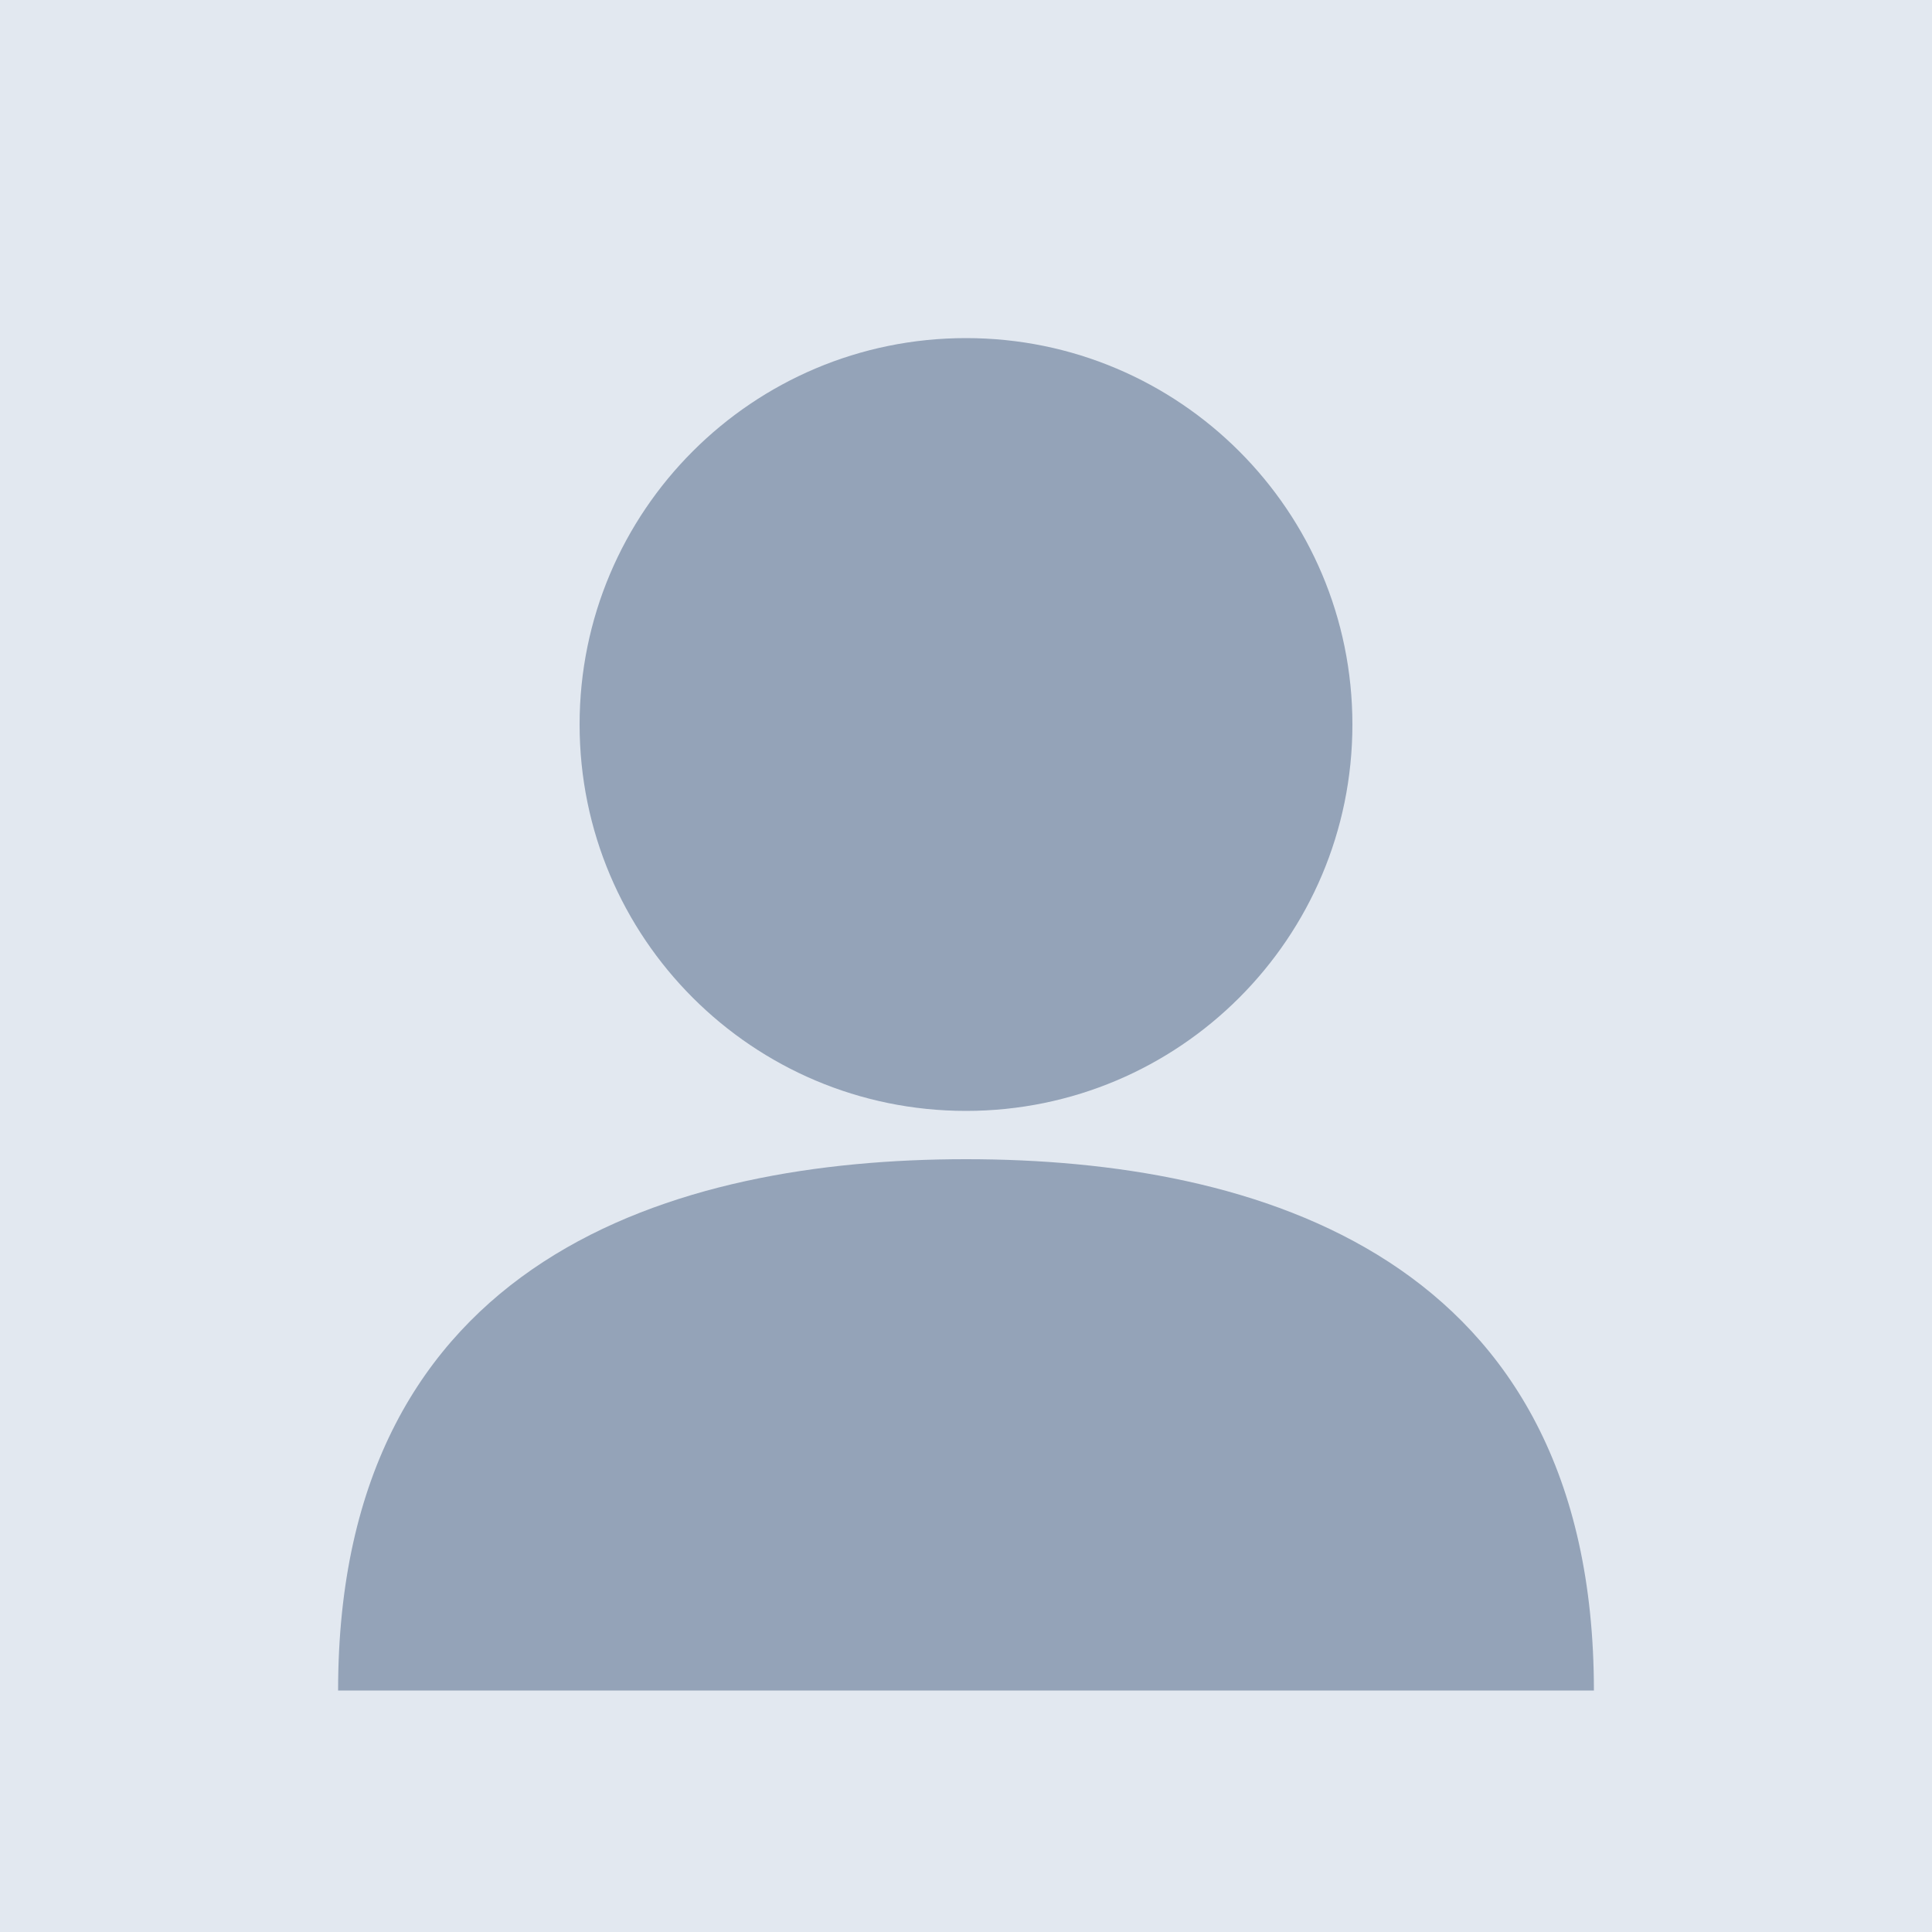
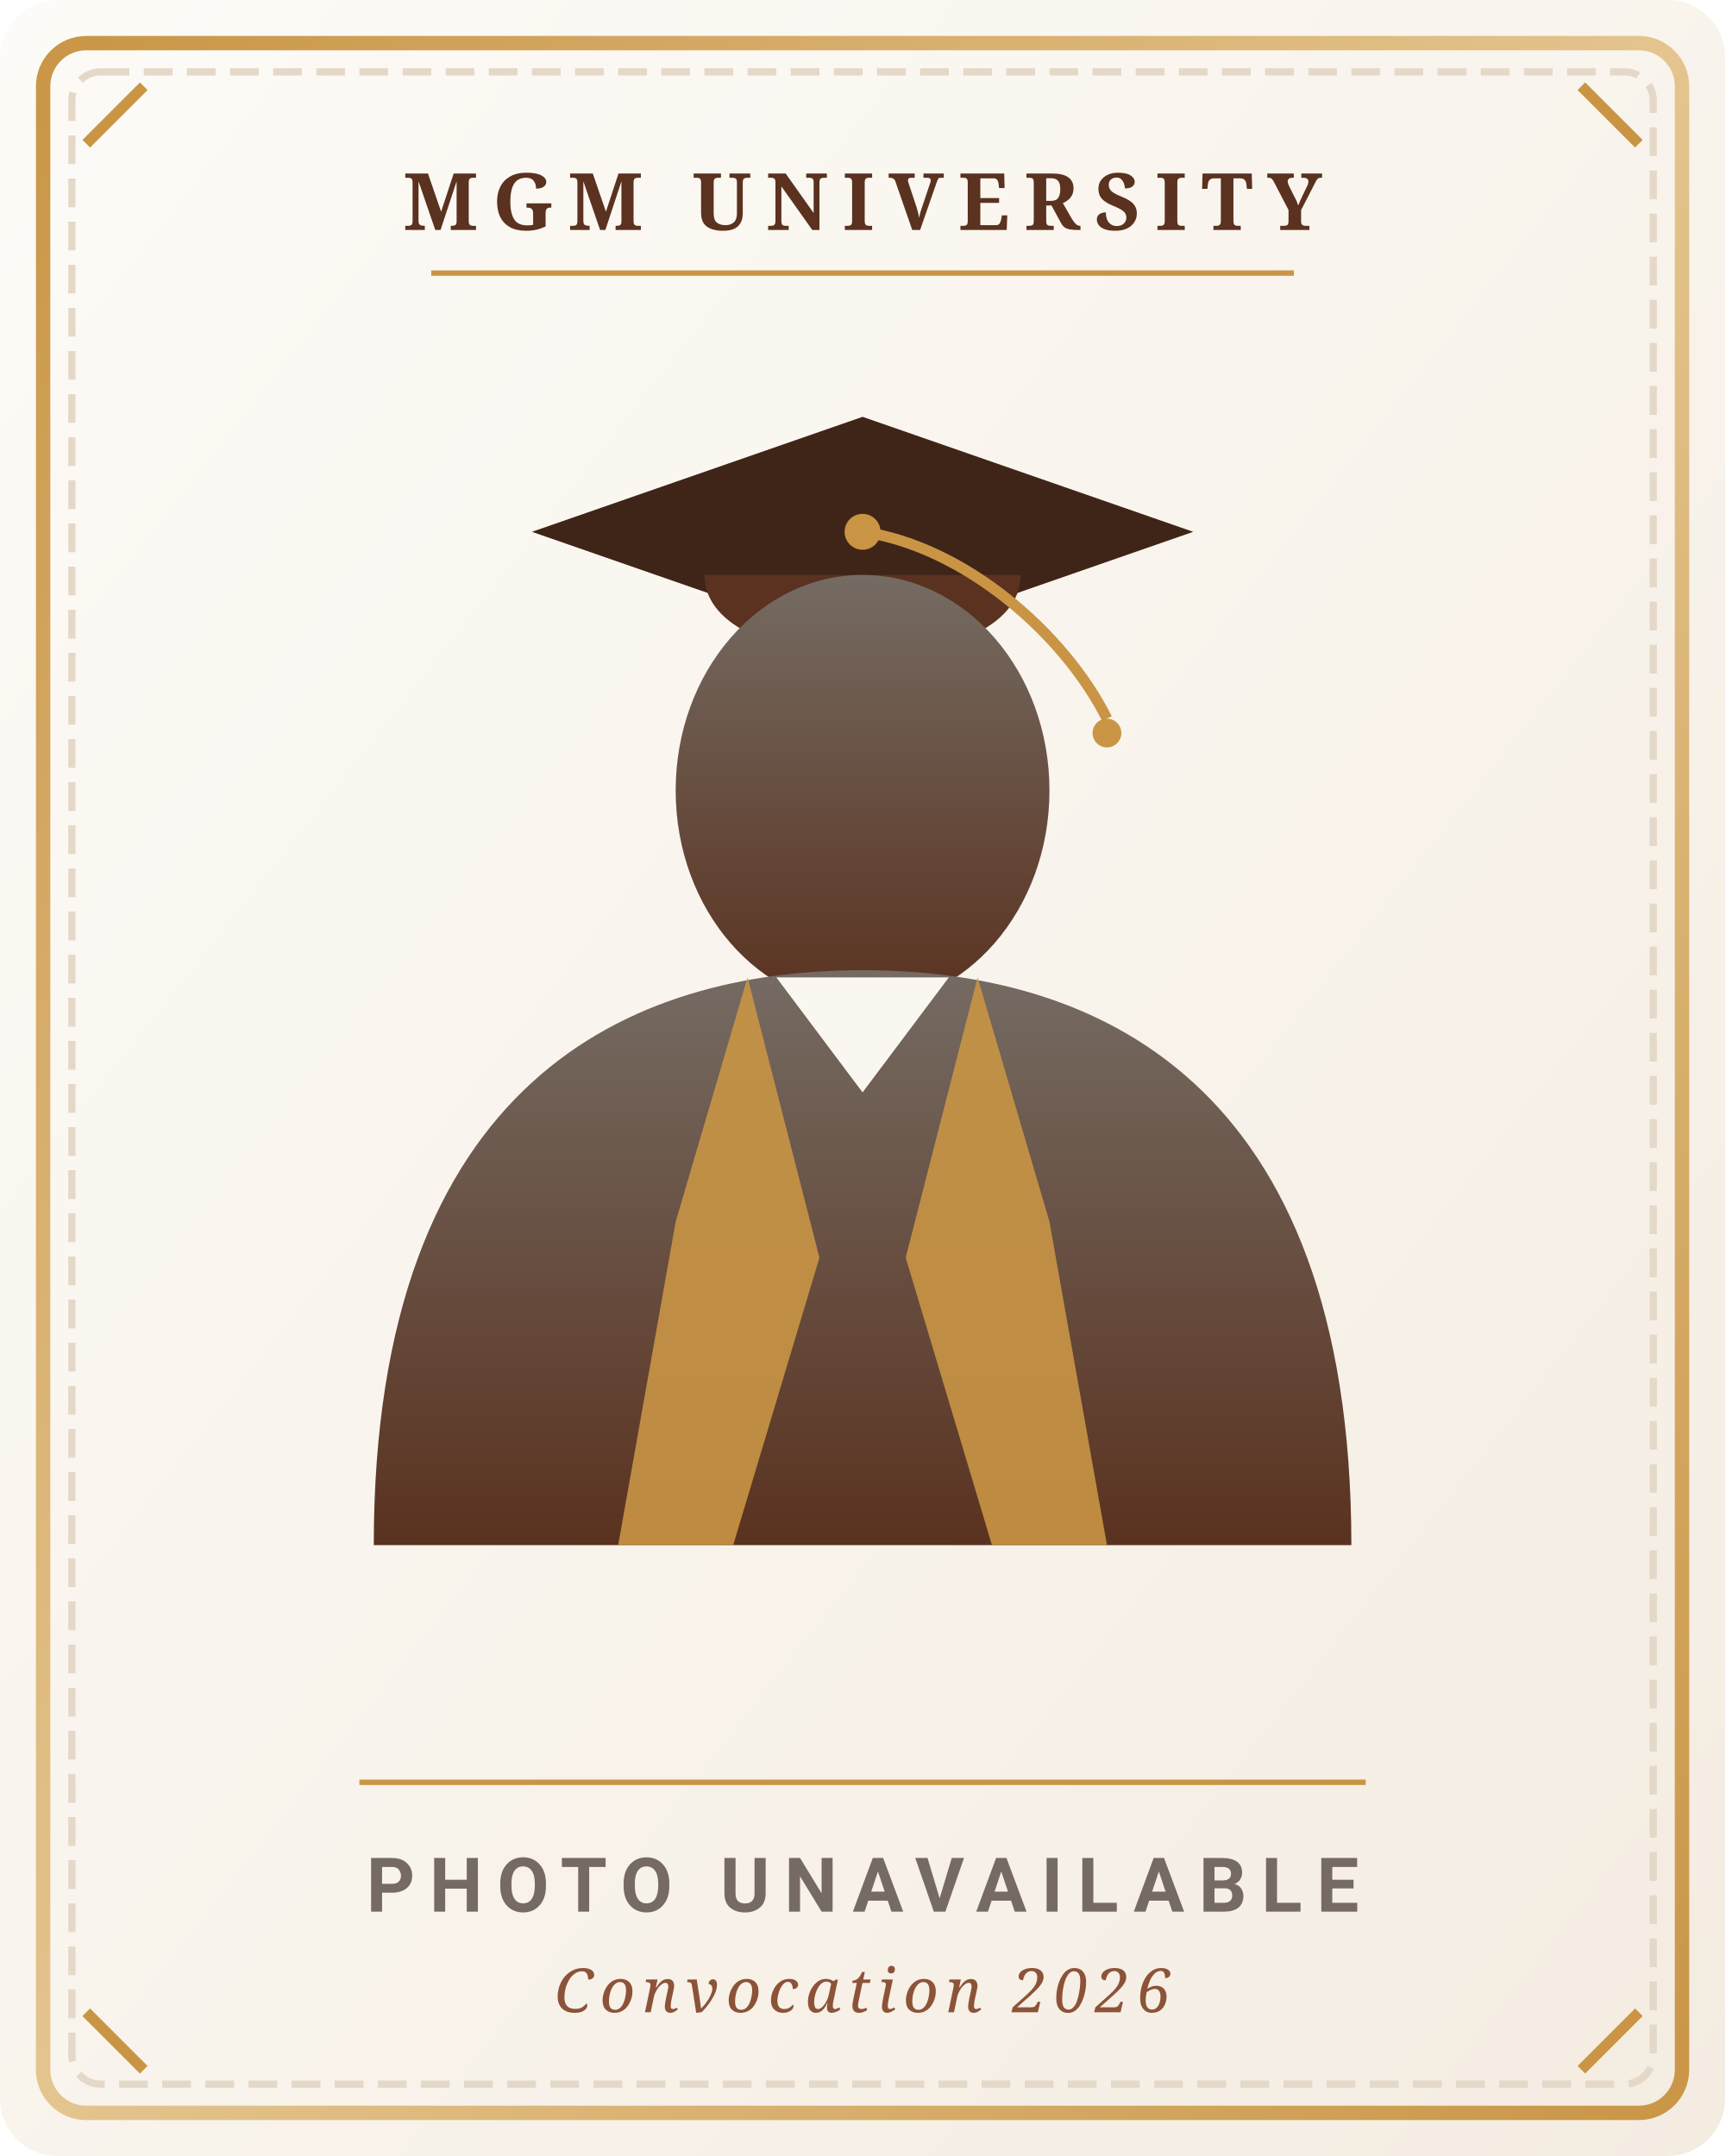
- <svg xmlns="http://www.w3.org/2000/svg" viewBox="0 0 200 200" width="100%" height="100%">
-   <rect width="200" height="200" fill="#E2E8F0" />
-   <circle cx="100" cy="75" r="40" fill="#94A3B8" />
-   <path d="M35 175 C35 130, 70 120, 100 120 C130 120, 165 130, 165 175 Z" fill="#94A3B8" />
+ <svg xmlns="http://www.w3.org/2000/svg" viewBox="0 0 240 300" width="100%" height="100%">
+   <defs>
+     <linearGradient id="bgGrad" x1="0%" y1="0%" x2="100%" y2="100%">
+       <stop offset="0%" stop-color="#FDFBF7" />
+       <stop offset="100%" stop-color="#F4ECE1" />
+     </linearGradient>
+     <linearGradient id="frameGrad" x1="0%" y1="0%" x2="100%" y2="100%">
+       <stop offset="0%" stop-color="#C99545" />
+       <stop offset="50%" stop-color="#E4C58F" />
+       <stop offset="100%" stop-color="#C99545" />
+     </linearGradient>
+     <linearGradient id="silhouetteGrad" x1="0%" y1="0%" x2="0%" y2="100%">
+       <stop offset="0%" stop-color="#756B63" />
+       <stop offset="100%" stop-color="#5A321F" />
+     </linearGradient>
+   </defs>
+   <rect width="240" height="300" rx="8" fill="url(#bgGrad)" />
+   <rect x="6" y="6" width="228" height="288" rx="6" fill="none" stroke="url(#frameGrad)" stroke-width="2" />
+   <rect x="10" y="10" width="220" height="280" rx="4" fill="none" stroke="#E4D8C8" stroke-width="1" stroke-dasharray="4,2" />
+   <path d="M 12 20 L 20 12" stroke="#C99545" stroke-width="1.5" />
+   <path d="M 228 20 L 220 12" stroke="#C99545" stroke-width="1.5" />
+   <path d="M 12 280 L 20 288" stroke="#C99545" stroke-width="1.5" />
+   <path d="M 228 280 L 220 288" stroke="#C99545" stroke-width="1.5" />
+   <text x="120" y="32" text-anchor="middle" font-family="Georgia, serif" font-size="11" font-weight="bold" fill="#5A321F" letter-spacing="2">MGM UNIVERSITY</text>
+   <line x1="60" y1="38" x2="180" y2="38" stroke="#C99545" stroke-width="0.75" />
+   <g transform="translate(120, 130)">
+     <polygon points="0,-72 46,-56 0,-40 -46,-56" fill="#3F2418" />
+     <path d="M -22 -50 C -22 -35, 22 -35, 22 -50 Z" fill="#5A321F" />
+     <circle cx="0" cy="-56" r="2.5" fill="#C99545" />
+     <path d="M 0 -56 C 14 -54, 28 -42, 34 -30" fill="none" stroke="#C99545" stroke-width="1.5" />
+     <circle cx="34" cy="-28" r="2" fill="#C99545" />
+     <ellipse cx="0" cy="-20" rx="26" ry="30" fill="url(#silhouetteGrad)" />
+     <path d="M -68 85 C -68 20, -32 5, 0 5 C 32 5, 68 20, 68 85 Z" fill="url(#silhouetteGrad)" />
+     <path d="M -16 6 L -6 45 L -18 85 L -34 85 L -26 40 Z" fill="#C99545" opacity="0.9" />
+     <path d="M 16 6 L 6 45 L 18 85 L 34 85 L 26 40 Z" fill="#C99545" opacity="0.9" />
+     <polygon points="0,22 -12,6 12,6" fill="#FAF6F0" />
+   </g>
+   <line x1="50" y1="248" x2="190" y2="248" stroke="#C99545" stroke-width="0.75" />
+   <text x="120" y="266" text-anchor="middle" font-family="'Segoe UI', Roboto, sans-serif" font-size="10.5" font-weight="600" fill="#756B63" letter-spacing="2">PHOTO UNAVAILABLE</text>
+   <text x="120" y="280" text-anchor="middle" font-family="Georgia, serif" font-size="8.5" font-style="italic" fill="#8C5338" letter-spacing="1">Convocation 2026</text>
</svg>
